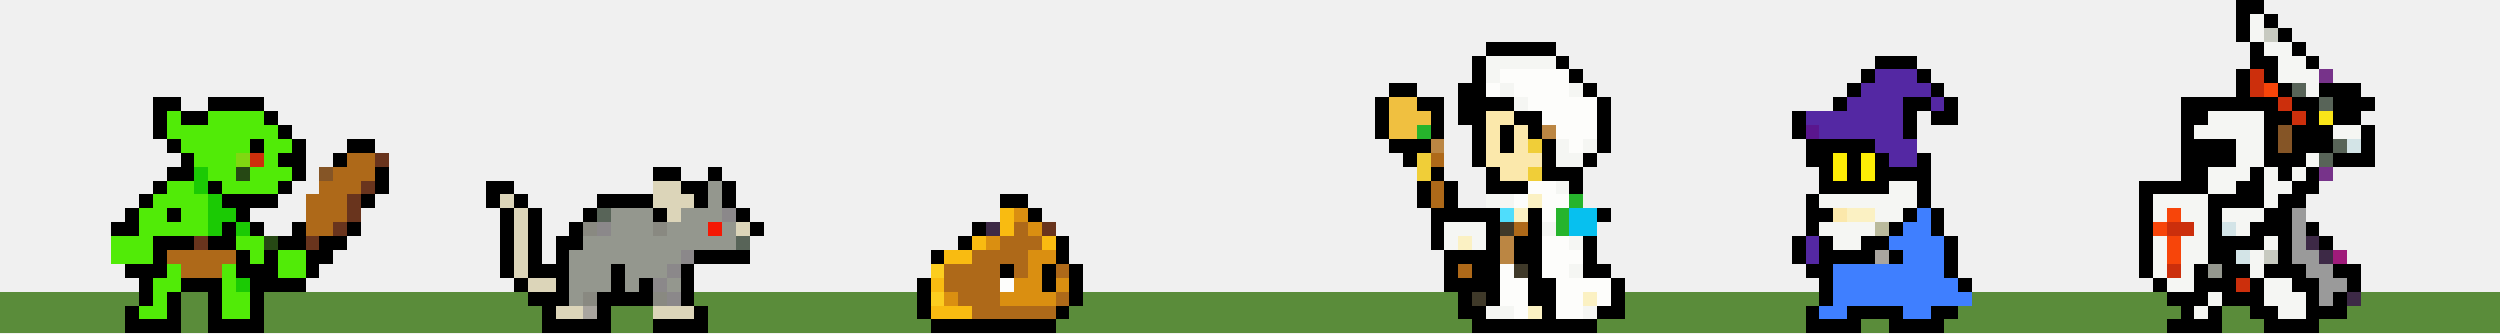
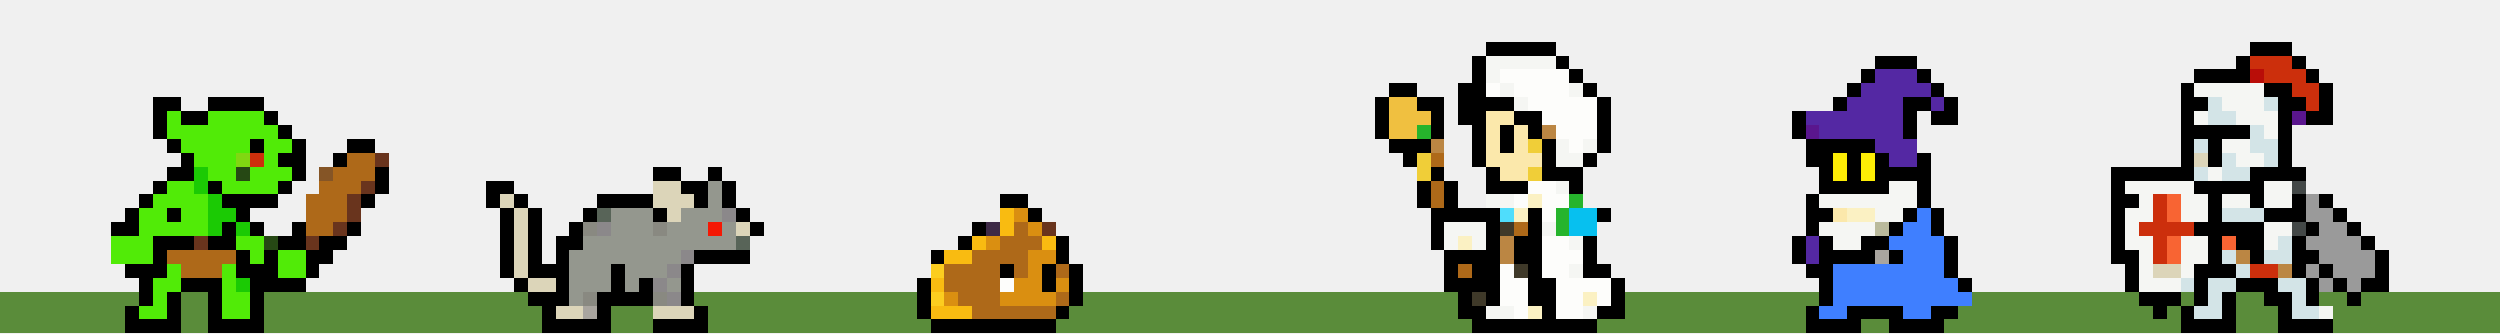
<svg xmlns="http://www.w3.org/2000/svg" viewBox="0 0 180 24" width="960" height="128" shape-rendering="crispEdges">
  <defs>
    <filter id="flash">
      <feFlood flood-color="#ffffff" />
      <feComposite operator="in" in2="SourceAlpha" />
+     </filter>
+     <filter id="hit" color-interpolation-filters="sRGB">
+       <feComponentTransfer>
+         <feFuncR type="gamma" exponent="0.6" />
+         <feFuncG type="gamma" exponent="0.6" />
+         <feFuncB type="gamma" exponent="0.6" />
+       </feComponentTransfer>
    </filter>
    <g id="a0">
      <path fill="#000000" d="M5 7h2v1h-2zM9 7h4v1h-4zM5 8h1v1h-1zM7 8h2v1h-2zM13 8h1v1h-1zM5 9h1v1h-1zM14 9h1v1h-1zM6 10h1v1h-1zM12 10h1v1h-1zM15 10h1v1h-1zM19 10h2v1h-2zM7 11h1v1h-1zM14 11h2v1h-2zM18 11h1v1h-1zM6 12h2v1h-2zM15 12h1v1h-1zM21 12h1v1h-1zM5 13h1v1h-1zM9 13h1v1h-1zM14 13h1v1h-1zM21 13h1v1h-1zM4 14h1v1h-1zM10 14h4v1h-4zM20 14h1v1h-1zM3 15h1v1h-1zM6 15h1v1h-1zM11 15h1v1h-1zM2 16h2v1h-2zM10 16h1v1h-1zM12 16h1v1h-1zM15 16h1v1h-1zM19 16h1v1h-1zM5 17h3v1h-3zM9 17h2v1h-2zM14 17h2v1h-2zM17 17h2v1h-2zM5 18h1v1h-1zM11 18h1v1h-1zM13 18h1v1h-1zM16 18h2v1h-2zM3 19h3v1h-3zM11 19h3v1h-3zM16 19h1v1h-1zM4 20h1v1h-1zM7 20h3v1h-3zM12 20h4v1h-4zM4 21h1v1h-1zM6 21h1v1h-1zM9 21h1v1h-1zM12 21h1v1h-1zM3 22h1v1h-1zM6 22h1v1h-1zM9 22h1v1h-1zM12 22h1v1h-1zM3 23h4v1h-4zM9 23h4v1h-4z" />
      <path fill="#1bca04" d="M8 12h1v1h-1zM8 13h1v1h-1zM9 14h1v1h-1zM9 15h2v1h-2zM9 16h1v1h-1zM11 16h1v1h-1zM11 20h1v1h-1z" />
      <path fill="#264814" d="M11 12h1v1h-1zM13 17h1v1h-1z" />
      <path fill="#51eb07" d="M6 8h1v1h-1zM9 8h4v1h-4zM6 9h8v1h-8zM7 10h5v1h-5zM13 10h2v1h-2zM8 11h3v1h-3zM13 11h1v1h-1zM9 12h2v1h-2zM12 12h3v1h-3zM6 13h2v1h-2zM10 13h4v1h-4zM5 14h4v1h-4zM4 15h2v1h-2zM7 15h2v1h-2zM4 16h5v1h-5zM2 17h3v1h-3zM11 17h2v1h-2zM2 18h3v1h-3zM12 18h1v1h-1zM14 18h2v1h-2zM6 19h1v1h-1zM10 19h1v1h-1zM14 19h2v1h-2zM5 20h2v1h-2zM10 20h1v1h-1zM5 21h1v1h-1zM10 21h2v1h-2zM4 22h2v1h-2zM10 22h2v1h-2z" />
      <path fill="#69341d" d="M21 11h1v1h-1zM20 13h1v1h-1zM19 14h1v1h-1zM19 15h1v1h-1zM18 16h1v1h-1zM8 17h1v1h-1zM16 17h1v1h-1z" />
      <path fill="#81d712" d="M11 11h1v1h-1z" />
      <path fill="#855526" d="M17 12h1v1h-1z" />
      <path fill="#ae6919" d="M19 11h2v1h-2zM18 12h3v1h-3zM17 13h3v1h-3zM16 14h3v1h-3zM16 15h3v1h-3zM16 16h2v1h-2zM6 18h5v1h-5zM7 19h3v1h-3z" />
      <path fill="#cc2f0c" d="M12 11h1v1h-1z" />
    </g>
+     <clipPath id="a0u">
+       <rect x="0" y="0" width="24" height="15" />
+     </clipPath>
+     <clipPath id="a0l">
+       <rect x="0" y="16" width="24" height="8" />
+     </clipPath>
+     <clipPath id="a0h0">
+       <rect x="0" y="7" width="24" height="9" />
+     </clipPath>
+     <clipPath id="a0h1">
+       <rect x="0" y="16" width="24" height="8" />
+     </clipPath>
    <g id="a1">
      <path fill="#000000" d="M14 12h2v1h-2zM18 12h1v1h-1zM2 13h2v1h-2zM16 13h2v1h-2zM19 13h1v1h-1zM2 14h1v1h-1zM4 14h1v1h-1zM10 14h4v1h-4zM17 14h1v1h-1zM19 14h1v1h-1zM3 15h1v1h-1zM5 15h1v1h-1zM9 15h1v1h-1zM14 15h1v1h-1zM20 15h1v1h-1zM3 16h1v1h-1zM5 16h1v1h-1zM8 16h1v1h-1zM21 16h1v1h-1zM3 17h1v1h-1zM5 17h1v1h-1zM7 17h2v1h-2zM3 18h1v1h-1zM5 18h1v1h-1zM7 18h1v1h-1zM17 18h4v1h-4zM3 19h1v1h-1zM5 19h3v1h-3zM11 19h1v1h-1zM16 19h1v1h-1zM4 20h1v1h-1zM7 20h1v1h-1zM11 20h1v1h-1zM13 20h1v1h-1zM16 20h1v1h-1zM5 21h3v1h-3zM10 21h4v1h-4zM16 21h1v1h-1zM6 22h1v1h-1zM10 22h1v1h-1zM17 22h1v1h-1zM6 23h5v1h-5zM14 23h4v1h-4z" />
      <path fill="#586458" d="M10 15h1v1h-1zM20 17h1v1h-1z" />
      <path fill="#898981" d="M9 16h1v1h-1zM14 16h1v1h-1zM9 21h1v1h-1zM14 21h1v1h-1z" />
      <path fill="#8b888a" d="M19 15h1v1h-1zM10 16h1v1h-1zM16 18h1v1h-1zM15 19h1v1h-1zM14 20h1v1h-1zM15 21h1v1h-1z" />
      <path fill="#94978e" d="M18 13h1v1h-1zM18 14h1v1h-1zM11 15h3v1h-3zM16 15h3v1h-3zM11 16h3v1h-3zM15 16h3v1h-3zM19 16h1v1h-1zM9 17h11v1h-11zM8 18h8v1h-8zM8 19h3v1h-3zM12 19h3v1h-3zM8 20h3v1h-3zM12 20h1v1h-1zM15 20h1v1h-1zM8 21h1v1h-1z" />
      <path fill="#a9a59f" d="M9 22h1v1h-1z" />
      <path fill="#dcd5b9" d="M14 13h2v1h-2zM3 14h1v1h-1zM14 14h3v1h-3zM4 15h1v1h-1zM15 15h1v1h-1zM4 16h1v1h-1zM20 16h1v1h-1zM4 17h1v1h-1zM4 18h1v1h-1zM4 19h1v1h-1zM5 20h2v1h-2zM7 22h2v1h-2zM14 22h3v1h-3z" />
      <path fill="#f51804" d="M18 16h1v1h-1z" />
    </g>
+     <clipPath id="a1u">
+       <rect x="0" y="0" width="24" height="18" />
+     </clipPath>
+     <clipPath id="a1l">
+       <rect x="0" y="19" width="24" height="5" />
+     </clipPath>
    <g id="a2">
      <path fill="#000000" d="M12 14h2v1h-2zM14 15h1v1h-1zM10 16h1v1h-1zM9 17h1v1h-1zM16 17h1v1h-1zM7 18h1v1h-1zM16 18h1v1h-1zM12 19h1v1h-1zM15 19h1v1h-1zM17 19h1v1h-1zM6 20h1v1h-1zM15 20h1v1h-1zM17 20h1v1h-1zM6 21h1v1h-1zM17 21h1v1h-1zM6 22h1v1h-1zM16 22h1v1h-1zM7 23h9v1h-9z" />
      <path fill="#3d2946" d="M11 16h1v1h-1z" />
      <path fill="#69341d" d="M15 16h1v1h-1z" />
      <path fill="#ae6919" d="M13 16h1v1h-1zM12 17h3v1h-3zM10 18h4v1h-4zM8 19h4v1h-4zM13 19h1v1h-1zM16 19h1v1h-1zM8 20h4v1h-4zM9 21h3v1h-3zM16 21h1v1h-1zM10 22h6v1h-6z" />
      <path fill="#da8f11" d="M13 15h1v1h-1zM14 16h1v1h-1zM11 17h1v1h-1zM14 18h2v1h-2zM14 19h1v1h-1zM13 20h2v1h-2zM16 20h1v1h-1zM8 21h1v1h-1zM12 21h4v1h-4z" />
      <path fill="#f9bb11" d="M12 15h1v1h-1zM12 16h1v1h-1zM10 17h1v1h-1zM15 17h1v1h-1zM8 18h2v1h-2zM7 20h1v1h-1zM7 22h3v1h-3z" />
      <path fill="#fccd1f" d="M7 19h1v1h-1zM7 21h1v1h-1z" />
      <path fill="#fdfdfb" d="M12 20h1v1h-1z" />
    </g>
+     <clipPath id="a2u">
+       <rect x="0" y="0" width="24" height="19" />
+     </clipPath>
+     <clipPath id="a2l">
+       <rect x="0" y="20" width="24" height="4" />
+     </clipPath>
    <g id="a3">
      <path fill="#000000" d="M11 0h2v1h-2zM10 1h1v1h-1zM12 1h1v1h-1zM9 2h1v1h-1zM12 2h1v1h-1zM8 3h1v1h-1zM11 3h1v1h-1zM7 4h1v1h-1zM10 4h2v1h-2zM10 5h1v1h-1zM12 5h1v1h-1zM4 6h3v1h-3zM9 6h1v1h-1zM12 6h1v1h-1zM3 7h3v1h-3zM7 7h2v1h-2zM10 7h7v1h-7zM4 8h2v1h-2zM7 8h1v1h-1zM9 8h2v1h-2zM15 8h2v1h-2zM3 9h1v1h-1zM6 9h3v1h-3zM10 9h1v1h-1zM16 9h1v1h-1zM3 10h1v1h-1zM6 10h3v1h-3zM10 10h1v1h-1zM13 10h4v1h-4zM3 11h3v1h-3zM8 11h3v1h-3zM13 11h4v1h-4zM7 12h1v1h-1zM9 12h1v1h-1zM11 12h1v1h-1zM15 12h2v1h-2zM7 13h2v1h-2zM11 13h2v1h-2zM15 13h5v1h-5zM8 14h2v1h-2zM11 14h4v1h-4zM19 14h1v1h-1zM9 15h2v1h-2zM14 15h1v1h-1zM19 15h1v1h-1zM7 16h1v1h-1zM9 16h3v1h-3zM14 16h1v1h-1zM19 16h1v1h-1zM6 17h1v1h-1zM9 17h1v1h-1zM11 17h4v1h-4zM19 17h1v1h-1zM9 18h1v1h-1zM13 18h2v1h-2zM19 18h1v1h-1zM4 19h2v1h-2zM8 19h3v1h-3zM12 19h2v1h-2zM15 19h1v1h-1zM19 19h1v1h-1zM4 20h1v1h-1zM7 20h2v1h-2zM11 20h1v1h-1zM13 20h3v1h-3zM18 20h1v1h-1zM5 21h1v1h-1zM7 21h1v1h-1zM11 21h3v1h-3zM15 21h3v1h-3zM5 22h3v1h-3zM10 22h2v1h-2zM14 22h1v1h-1zM16 22h1v1h-1zM7 23h4v1h-4zM14 23h4v1h-4z" />
      <path fill="#3d2946" d="M7 17h1v1h-1zM6 18h1v1h-1zM4 21h1v1h-1z" />
      <path fill="#586458" d="M8 6h1v1h-1zM6 7h1v1h-1zM5 10h1v1h-1zM6 11h1v1h-1z" />
      <path fill="#77338a" d="M6 5h1v1h-1zM6 12h1v1h-1z" />
      <path fill="#855526" d="M9 9h1v1h-1zM9 10h1v1h-1z" />
      <path fill="#94978e" d="M14 19h1v1h-1z" />
      <path fill="#9f1b7a" d="M5 18h1v1h-1z" />
      <path fill="#c7cac0" d="M10 2h1v1h-1zM10 18h1v1h-1z" />
      <path fill="#cc2f0c" d="M11 5h1v1h-1zM11 6h1v1h-1zM9 7h1v1h-1zM8 8h1v1h-1zM16 16h2v1h-2zM17 19h1v1h-1zM12 20h1v1h-1z" />
      <path fill="#d3e4e7" d="M4 10h1v1h-1zM13 16h1v1h-1zM12 18h1v1h-1z" />
      <path fill="currentColor" d="M8 15h1v1h-1zM8 16h1v1h-1zM8 17h1v1h-1zM7 18h2v1h-2zM6 19h2v1h-2zM5 20h2v1h-2zM6 21h1v1h-1z" />
      <path fill="#f5f6f3" d="M11 1h1v1h-1zM11 2h1v1h-1zM9 3h2v1h-2zM8 4h2v1h-2zM7 5h3v1h-3zM7 6h1v1h-1zM11 8h4v1h-4zM4 9h2v1h-2zM11 9h5v1h-5zM11 10h2v1h-2zM7 11h1v1h-1zM11 11h2v1h-2zM8 12h1v1h-1zM10 12h1v1h-1zM12 12h3v1h-3zM9 13h2v1h-2zM13 13h2v1h-2zM10 14h1v1h-1zM15 14h4v1h-4zM11 15h3v1h-3zM15 15h2v1h-2zM18 15h1v1h-1zM12 16h1v1h-1zM15 16h1v1h-1zM10 17h1v1h-1zM15 17h2v1h-2zM18 17h1v1h-1zM11 18h1v1h-1zM15 18h2v1h-2zM18 18h1v1h-1zM11 19h1v1h-1zM16 19h1v1h-1zM18 19h1v1h-1zM9 20h2v1h-2zM16 20h2v1h-2zM8 21h3v1h-3zM14 21h1v1h-1zM8 22h2v1h-2zM15 22h1v1h-1z" />
      <path fill="#f7450a" d="M10 6h1v1h-1zM17 15h1v1h-1zM18 16h1v1h-1zM17 17h1v1h-1zM17 18h1v1h-1z" />
      <path fill="#f9e519" d="M6 8h1v1h-1z" />
    </g>
    <g id="a4">
+       <path fill="#000000" d="M9 3h3v1h-3zM8 4h1v1h-1zM12 4h1v1h-1zM7 5h1v1h-1zM12 5h4v1h-4zM6 6h1v1h-1zM9 6h2v1h-2zM16 6h1v1h-1zM6 7h1v1h-1zM8 7h2v1h-2zM15 7h2v1h-2zM6 8h2v1h-2zM9 8h1v1h-1zM16 8h1v1h-1zM9 9h1v1h-1zM12 9h5v1h-5zM9 10h1v1h-1zM14 10h1v1h-1zM16 10h1v1h-1zM9 11h1v1h-1zM14 11h1v1h-1zM16 11h1v1h-1zM8 12h4v1h-4zM16 12h6v1h-6zM11 13h5v1h-5zM21 13h1v1h-1zM6 14h1v1h-1zM8 14h1v1h-1zM11 14h1v1h-1zM14 14h1v1h-1zM20 14h2v1h-2zM5 15h1v1h-1zM8 15h3v1h-3zM14 15h1v1h-1zM21 15h1v1h-1zM4 16h1v1h-1zM7 16h1v1h-1zM11 16h5v1h-5zM21 16h1v1h-1zM3 17h1v1h-1zM8 17h1v1h-1zM11 17h2v1h-2zM14 17h1v1h-1zM21 17h1v1h-1zM2 18h1v1h-1zM7 18h2v1h-2zM11 18h1v1h-1zM14 18h1v1h-1zM20 18h2v1h-2zM2 19h1v1h-1zM6 19h1v1h-1zM8 19h1v1h-1zM13 19h3v1h-3zM20 19h1v1h-1zM2 20h2v1h-2zM5 20h1v1h-1zM7 20h1v1h-1zM10 20h3v1h-3zM15 20h1v1h-1zM20 20h1v1h-1zM4 21h1v1h-1zM7 21h1v1h-1zM9 21h2v1h-2zM13 21h1v1h-1zM15 21h1v1h-1zM17 21h3v1h-3zM9 22h1v1h-1zM13 22h1v1h-1zM16 22h1v1h-1zM18 22h1v1h-1zM6 23h4v1h-4zM13 23h4v1h-4z" />
+       <path fill="#434847" d="M8 13h1v1h-1zM8 16h1v1h-1z" />
+       <path fill="#5a168e" d="M8 8h1v1h-1z" />
+       <path fill="#b90d08" d="M11 5h1v1h-1z" />
+       <path fill="#bb8643" d="M12 18h1v1h-1zM9 19h1v1h-1z" />
+       <path fill="#cc2f0c" d="M9 4h3v1h-3zM8 5h3v1h-3zM7 6h2v1h-2zM7 7h1v1h-1zM18 14h1v1h-1zM18 15h1v1h-1zM16 16h4v1h-4zM18 17h1v1h-1zM18 18h1v1h-1zM10 19h2v1h-2z" />
+       <path fill="#d3e4e7" d="M10 7h1v1h-1zM14 7h1v1h-1zM13 8h2v1h-2zM11 9h1v1h-1zM10 10h2v1h-2zM15 10h1v1h-1zM10 11h1v1h-1zM13 11h1v1h-1zM12 12h2v1h-2zM15 12h1v1h-1zM11 15h3v1h-3zM9 17h1v1h-1zM9 18h2v1h-2zM13 18h1v1h-1zM12 19h1v1h-1zM8 20h2v1h-2zM13 20h2v1h-2zM16 20h1v1h-1zM8 21h1v1h-1zM14 21h1v1h-1zM7 22h2v1h-2zM14 22h2v1h-2z" />
+       <path fill="#dcd5b9" d="M15 11h1v1h-1zM17 19h2v1h-2z" />
+       <path fill="currentColor" d="M7 14h1v1h-1zM6 15h2v1h-2zM5 16h2v1h-2zM4 17h4v1h-4zM3 18h4v1h-4zM3 19h3v1h-3zM7 19h1v1h-1zM4 20h1v1h-1zM6 20h1v1h-1z" />
+       <path fill="#f5f6f3" d="M11 6h5v1h-5zM11 7h3v1h-3zM10 8h3v1h-3zM15 8h1v1h-1zM10 9h1v1h-1zM12 10h2v1h-2zM11 11h2v1h-2zM14 12h1v1h-1zM9 13h2v1h-2zM16 13h5v1h-5zM9 14h2v1h-2zM12 14h2v1h-2zM15 14h2v1h-2zM19 14h1v1h-1zM15 15h2v1h-2zM19 15h2v1h-2zM9 16h2v1h-2zM20 16h1v1h-1zM10 17h1v1h-1zM15 17h2v1h-2zM19 17h2v1h-2zM15 18h2v1h-2zM19 18h1v1h-1zM16 19h1v1h-1zM19 19h1v1h-1zM17 20h3v1h-3zM6 22h1v1h-1z" />
+       <path fill="#f86433" d="M17 14h1v1h-1zM17 15h1v1h-1zM13 17h1v1h-1zM17 17h1v1h-1zM17 18h1v1h-1z" />
+     </g>
+     <clipPath id="a4u">
+       <rect x="0" y="0" width="24" height="13" />
+     </clipPath>
+     <clipPath id="a4l">
+       <rect x="0" y="14" width="24" height="10" />
+     </clipPath>
+     <g id="a5">
+       <path fill="#000000" d="M7 4h3v1h-3zM10 5h1v1h-1zM5 6h1v1h-1zM10 6h3v1h-3zM4 7h1v1h-1zM7 7h2v1h-2zM10 7h2v1h-2zM22 7h2v1h-2zM4 8h1v1h-1zM7 8h1v1h-1zM13 8h2v1h-2zM21 8h1v1h-1zM23 8h1v1h-1zM4 9h2v1h-2zM7 9h1v1h-1zM14 9h1v1h-1zM20 9h1v1h-1zM23 9h1v1h-1zM7 10h1v1h-1zM10 10h5v1h-5zM19 10h1v1h-1zM22 10h1v1h-1zM7 11h1v1h-1zM12 11h1v1h-1zM14 11h1v1h-1zM18 11h1v1h-1zM21 11h1v1h-1zM7 12h1v1h-1zM12 12h1v1h-1zM14 12h4v1h-4zM20 12h1v1h-1zM6 13h3v1h-3zM14 13h2v1h-2zM17 13h1v1h-1zM19 13h1v1h-1zM5 14h2v1h-2zM9 14h5v1h-5zM15 14h2v1h-2zM18 14h1v1h-1zM4 15h1v1h-1zM6 15h1v1h-1zM12 15h1v1h-1zM15 15h1v1h-1zM17 15h1v1h-1zM3 16h1v1h-1zM6 16h1v1h-1zM12 16h1v1h-1zM15 16h4v1h-4zM2 17h1v1h-1zM6 17h1v1h-1zM12 17h1v1h-1zM15 17h1v1h-1zM1 18h1v1h-1zM5 18h2v1h-2zM12 18h3v1h-3zM0 19h1v1h-1zM4 19h1v1h-1zM6 19h1v1h-1zM12 19h2v1h-2zM0 20h1v1h-1zM3 20h1v1h-1zM5 20h3v1h-3zM11 20h1v1h-1zM13 20h1v1h-1zM0 21h1v1h-1zM4 21h1v1h-1zM7 21h2v1h-2zM10 21h1v1h-1zM14 21h1v1h-1zM0 22h3v1h-3zM4 22h1v1h-1zM6 22h4v1h-4zM11 22h1v1h-1zM14 22h1v1h-1zM3 23h4v1h-4zM11 23h5v1h-5z" />
+       <path fill="#586458" d="M16 15h1v1h-1z" />
+       <path fill="#777975" d="M13 7h1v1h-1zM12 20h1v1h-1z" />
+       <path fill="#a9a59f" d="M14 15h1v1h-1zM11 21h1v1h-1z" />
+       <path fill="#b90d08" d="M6 5h1v1h-1z" />
+       <path fill="#cc2f0c" d="M7 5h3v1h-3zM6 6h4v1h-4zM5 7h2v1h-2zM5 8h2v1h-2zM9 15h1v1h-1zM9 16h1v1h-1zM7 17h4v1h-4zM9 18h1v1h-1zM9 19h1v1h-1z" />
+       <path fill="#d3e4e7" d="M8 8h1v1h-1zM11 9h2v1h-2zM22 9h1v1h-1zM21 10h1v1h-1zM8 11h2v1h-2zM20 11h1v1h-1zM8 12h3v1h-3zM19 12h1v1h-1zM9 13h5v1h-5zM18 13h1v1h-1zM7 16h2v1h-2zM13 16h2v1h-2zM13 17h2v1h-2zM5 21h2v1h-2zM12 21h1v1h-1zM5 22h1v1h-1zM12 22h1v1h-1z" />
+       <path fill="#f3cc11" d="M17 14h1v1h-1z" />
+       <path fill="currentColor" d="M5 15h1v1h-1zM4 16h2v1h-2zM3 17h3v1h-3zM2 18h3v1h-3zM1 19h3v1h-3zM5 19h1v1h-1zM1 20h2v1h-2zM4 20h1v1h-1zM1 21h3v1h-3z" />
+       <path fill="#f5f6f3" d="M9 7h1v1h-1zM12 7h1v1h-1zM9 8h4v1h-4zM22 8h1v1h-1zM8 9h3v1h-3zM13 9h1v1h-1zM21 9h1v1h-1zM8 10h2v1h-2zM20 10h1v1h-1zM10 11h2v1h-2zM19 11h1v1h-1zM11 12h1v1h-1zM18 12h1v1h-1zM7 14h2v1h-2zM7 15h2v1h-2zM10 15h2v1h-2zM13 15h1v1h-1zM10 16h2v1h-2zM11 17h1v1h-1zM7 18h2v1h-2zM10 18h2v1h-2zM7 19h2v1h-2zM10 19h2v1h-2zM8 20h3v1h-3zM9 21h1v1h-1zM13 21h1v1h-1zM13 22h1v1h-1z" />
+       <path fill="#f9bb11" d="M16 13h1v1h-1zM18 15h1v1h-1z" />
+       <path fill="#fbf1c3" d="M13 11h1v1h-1zM13 12h1v1h-1z" />
+     </g>
+     <g id="a6">
+       <path fill="#000000" d="M9 4h3v1h-3zM8 5h1v1h-1zM12 5h1v1h-1zM7 6h1v1h-1zM7 7h1v1h-1zM9 7h6v1h-6zM7 8h4v1h-4zM15 8h1v1h-1zM7 9h2v1h-2zM9 10h1v1h-1zM15 10h2v1h-2zM9 11h1v1h-1zM12 11h4v1h-4zM7 12h4v1h-4zM14 12h2v1h-2zM5 13h3v1h-3zM11 13h1v1h-1zM14 13h2v1h-2zM4 14h1v1h-1zM7 14h1v1h-1zM11 14h1v1h-1zM15 14h1v1h-1zM1 15h3v1h-3zM7 15h2v1h-2zM11 15h1v1h-1zM13 15h4v1h-4zM0 16h1v1h-1zM6 16h5v1h-5zM14 16h2v1h-2zM0 17h1v1h-1zM5 17h2v1h-2zM11 17h1v1h-1zM15 17h2v1h-2zM0 18h1v1h-1zM4 18h3v1h-3zM11 18h4v1h-4zM18 18h1v1h-1zM0 19h7v1h-7zM9 19h2v1h-2zM12 19h5v1h-5zM20 19h1v1h-1zM4 20h2v1h-2zM7 20h8v1h-8zM16 20h2v1h-2zM21 20h2v1h-2zM3 21h2v1h-2zM7 21h1v1h-1zM10 21h2v1h-2zM13 21h1v1h-1zM18 21h1v1h-1zM23 21h1v1h-1zM3 22h1v1h-1zM6 22h2v1h-2zM11 22h1v1h-1zM13 22h1v1h-1zM19 22h1v1h-1zM23 22h1v1h-1zM3 23h4v1h-4zM11 23h4v1h-4zM20 23h4v1h-4z" />
+       <path fill="#3d2946" d="M9 9h1v1h-1zM17 17h1v1h-1z" />
+       <path fill="#434847" d="M11 19h1v1h-1z" />
+       <path fill="#595547" d="M10 10h1v1h-1zM12 15h1v1h-1z" />
+       <path fill="#a0a5a9" d="M7 17h1v1h-1zM14 17h1v1h-1zM16 18h1v1h-1z" />
+       <path fill="#b90d08" d="M8 6h1v1h-1zM12 6h1v1h-1z" />
+       <path fill="#cc2f0c" d="M11 5h1v1h-1zM9 6h1v1h-1zM8 7h1v1h-1z" />
+       <path fill="#cec027" d="M16 16h1v1h-1z" />
+       <path fill="#d8d7cb" d="M10 18h1v1h-1z" />
+       <path fill="currentColor" d="M5 14h2v1h-2zM4 15h3v1h-3zM1 16h5v1h-5zM1 17h4v1h-4zM1 18h3v1h-3z" />
+       <path fill="#f5f6f3" d="M11 8h4v1h-4zM10 9h6v1h-6zM11 10h4v1h-4zM10 11h2v1h-2zM11 12h3v1h-3zM8 13h3v1h-3zM12 13h2v1h-2zM8 14h3v1h-3zM12 14h3v1h-3zM9 15h2v1h-2zM11 16h3v1h-3zM8 17h3v1h-3zM12 17h2v1h-2zM7 18h3v1h-3zM17 18h1v1h-1zM7 19h2v1h-2zM17 19h3v1h-3zM6 20h1v1h-1zM18 20h3v1h-3zM5 21h2v1h-2zM12 21h1v1h-1zM19 21h4v1h-4zM4 22h2v1h-2zM12 22h1v1h-1zM20 22h3v1h-3z" />
+       <path fill="#f7450a" d="M9 5h2v1h-2zM10 6h2v1h-2z" />
+       <path fill="#fded05" d="M15 18h1v1h-1z" />
+     </g>
+     <g id="a7">
      <path fill="#000000" d="M9 4h3v1h-3zM8 5h1v1h-1zM12 5h1v1h-1zM7 6h1v1h-1zM13 6h1v1h-1zM6 7h1v1h-1zM8 7h2v1h-2zM14 7h1v1h-1zM6 8h2v1h-2zM9 8h1v1h-1zM17 8h1v1h-1zM9 9h1v1h-1zM17 9h1v1h-1zM12 10h5v1h-5zM8 11h1v1h-1zM11 11h1v1h-1zM13 11h1v1h-1zM15 11h2v1h-2zM8 12h4v1h-4zM13 12h1v1h-1zM15 12h1v1h-1zM8 13h1v1h-1zM11 13h5v1h-5zM8 14h1v1h-1zM16 14h1v1h-1zM7 15h1v1h-1zM9 15h1v1h-1zM15 15h2v1h-2zM7 16h1v1h-1zM10 16h1v1h-1zM16 16h1v1h-1zM6 17h1v1h-1zM11 17h2v1h-2zM15 17h1v1h-1zM17 17h1v1h-1zM6 18h1v1h-1zM10 18h1v1h-1zM12 18h4v1h-4zM17 18h1v1h-1zM6 19h1v1h-1zM15 19h2v1h-2zM5 20h1v1h-1zM15 20h1v1h-1zM15 21h1v1h-1zM6 22h2v1h-2zM10 22h4v1h-4zM16 22h1v1h-1zM7 23h4v1h-4zM13 23h4v1h-4z" />
      <path fill="#5428a3" d="M9 5h3v1h-3zM8 6h5v1h-5zM7 7h1v1h-1zM10 7h4v1h-4zM10 8h7v1h-7zM10 9h6v1h-6zM9 10h3v1h-3zM9 11h2v1h-2zM16 17h1v1h-1zM16 18h1v1h-1z" />
      <path fill="#5a168e" d="M16 9h1v1h-1z" />
      <path fill="currentColor" d="M8 15h1v1h-1zM8 16h2v1h-2zM7 17h4v1h-4zM7 18h3v1h-3zM7 19h8v1h-8zM6 20h9v1h-9zM5 21h10v1h-10zM8 22h2v1h-2zM14 22h2v1h-2z" />
      <path fill="#a9a59f" d="M11 18h1v1h-1z" />
      <path fill="#baba9c" d="M11 16h1v1h-1z" />
      <path fill="#f5f6f3" d="M9 13h2v1h-2zM9 14h7v1h-7zM10 15h2v1h-2zM12 16h4v1h-4zM13 17h2v1h-2z" />
      <path fill="#fbe8ab" d="M14 15h1v1h-1z" />
      <path fill="#fbf1c3" d="M12 15h2v1h-2z" />
      <path fill="#fded05" d="M12 11h1v1h-1zM14 11h1v1h-1zM12 12h1v1h-1zM14 12h1v1h-1z" />
    </g>
-     <g id="a5">
+     <clipPath id="a7u">
+       <rect x="0" y="0" width="24" height="14" />
+     </clipPath>
+     <clipPath id="a7l">
+       <rect x="0" y="15" width="24" height="9" />
+     </clipPath>
+     <g id="a8">
      <path fill="#000000" d="M8 3h5v1h-5zM7 4h1v1h-1zM13 4h1v1h-1zM6 5h1v1h-1zM13 5h1v1h-1zM5 6h1v1h-1zM13 6h2v1h-2zM18 6h2v1h-2zM4 7h1v1h-1zM11 7h4v1h-4zM16 7h2v1h-2zM20 7h1v1h-1zM4 8h1v1h-1zM9 8h2v1h-2zM13 8h2v1h-2zM16 8h1v1h-1zM20 8h1v1h-1zM4 9h1v1h-1zM9 9h1v1h-1zM11 9h1v1h-1zM13 9h1v1h-1zM16 9h1v1h-1zM20 9h1v1h-1zM4 10h1v1h-1zM8 10h1v1h-1zM11 10h1v1h-1zM13 10h1v1h-1zM17 10h3v1h-3zM5 11h1v1h-1zM8 11h1v1h-1zM13 11h1v1h-1zM18 11h1v1h-1zM6 12h3v1h-3zM12 12h1v1h-1zM16 12h1v1h-1zM6 13h1v1h-1zM10 13h3v1h-3zM15 13h1v1h-1zM17 13h1v1h-1zM15 14h1v1h-1zM17 14h1v1h-1zM4 15h1v1h-1zM9 15h1v1h-1zM12 15h5v1h-5zM9 16h1v1h-1zM12 16h1v1h-1zM16 16h1v1h-1zM5 17h1v1h-1zM9 17h2v1h-2zM12 17h1v1h-1zM16 17h1v1h-1zM5 18h1v1h-1zM9 18h2v1h-2zM12 18h4v1h-4zM4 19h2v1h-2zM9 19h1v1h-1zM12 19h2v1h-2zM15 19h1v1h-1zM3 20h1v1h-1zM8 20h2v1h-2zM12 20h4v1h-4zM3 21h1v1h-1zM8 21h2v1h-2zM12 21h1v1h-1zM14 21h1v1h-1zM3 22h2v1h-2zM8 22h1v1h-1zM13 22h2v1h-2zM5 23h9v1h-9z" />
      <path fill="#07c0ef" d="M5 15h2v1h-2zM5 16h2v1h-2z" />
      <path fill="currentColor" d="M18 7h2v1h-2zM17 8h3v1h-3zM18 9h2v1h-2z" />
      <path fill="#26b42c" d="M17 9h1v1h-1zM6 14h1v1h-1zM7 15h1v1h-1zM7 16h1v1h-1z" />
      <path fill="#3f3929" d="M11 16h1v1h-1zM10 19h1v1h-1zM13 21h1v1h-1z" />
      <path fill="#4fddfc" d="M11 15h1v1h-1z" />
      <path fill="#ae6919" d="M16 11h1v1h-1zM16 13h1v1h-1zM16 14h1v1h-1zM10 16h1v1h-1zM14 19h1v1h-1z" />
      <path fill="#bb8643" d="M8 9h1v1h-1zM16 10h1v1h-1zM11 17h1v1h-1zM11 18h1v1h-1z" />
      <path fill="#f0ce38" d="M9 10h1v1h-1zM17 11h1v1h-1zM9 12h1v1h-1zM17 12h1v1h-1z" />
      <path fill="#f5f6f3" d="M8 4h5v1h-5zM12 5h1v1h-1zM6 6h1v1h-1zM11 6h1v1h-1zM10 7h1v1h-1zM5 10h1v1h-1zM7 10h1v1h-1zM6 11h2v1h-2zM7 13h1v1h-1zM11 14h2v1h-2zM8 16h1v1h-1zM13 16h3v1h-3zM6 17h1v1h-1zM13 17h1v1h-1zM15 17h1v1h-1zM6 19h1v1h-1zM5 22h1v1h-1zM11 22h2v1h-2z" />
      <path fill="#fbe8ab" d="M11 8h2v1h-2zM10 9h1v1h-1zM12 9h1v1h-1zM10 10h1v1h-1zM12 10h1v1h-1zM9 11h4v1h-4zM10 12h2v1h-2z" />
      <path fill="#fbf1c3" d="M9 14h1v1h-1zM10 15h1v1h-1zM14 17h1v1h-1zM5 21h1v1h-1zM9 22h1v1h-1z" />
      <path fill="#fdfdfb" d="M7 5h5v1h-5zM7 6h4v1h-4zM12 6h1v1h-1zM5 7h5v1h-5zM5 8h4v1h-4zM5 9h3v1h-3zM6 10h1v1h-1zM8 13h2v1h-2zM7 14h2v1h-2zM10 14h1v1h-1zM8 15h1v1h-1zM7 17h2v1h-2zM6 18h3v1h-3zM7 19h2v1h-2zM11 19h1v1h-1zM4 20h4v1h-4zM10 20h2v1h-2zM4 21h1v1h-1zM6 21h2v1h-2zM10 21h2v1h-2zM6 22h2v1h-2zM10 22h1v1h-1z" />
    </g>
+     <clipPath id="a8u">
+       <rect x="0" y="0" width="24" height="13" />
+     </clipPath>
+     <clipPath id="a8l">
+       <rect x="0" y="14" width="24" height="10" />
+     </clipPath>
  </defs>
  <rect x="0" y="21" width="180" height="3" fill="#5a8c3a" />
  <g transform="translate(6 0)">
-     <animateTransform attributeName="transform" type="translate" additive="sum" values="0 0;0 -2" calcMode="discrete" begin="0s" dur="1s" repeatCount="indefinite" />
-     <use href="#a0" />
-     <use href="#a0" filter="url(#flash)" opacity="0">
-       <animate attributeName="opacity" values="1;0" begin="0.06s" dur="0.16s" />
-     </use>
+     <g>
+       <animate attributeName="visibility" values="visible;hidden" calcMode="discrete" begin="-10s" dur="1s" repeatCount="indefinite" />
+       <set attributeName="visibility" to="hidden" begin="0.06s" dur="0.16s" />
+       <use href="#a0" />
+     </g>
+     <g visibility="hidden">
+       <animate attributeName="visibility" values="hidden;visible" calcMode="discrete" begin="-10s" dur="1s" repeatCount="indefinite" />
+       <set attributeName="visibility" to="hidden" begin="0.06s" dur="0.16s" />
+       <g>
+         <use href="#a0" clip-path="url(#a0u)" transform="translate(0 1)" />
+         <use href="#a0" clip-path="url(#a0l)" />
+       </g>
+     </g>
+     <g visibility="hidden">
+       <set attributeName="visibility" to="visible" begin="0.06s" dur="0.16s" />
+       <g transform="translate(-1 0)" filter="url(#hit)">
+         <use href="#a0" clip-path="url(#a0h0)" transform="translate(0 0)" />
+         <use href="#a0" clip-path="url(#a0h1)" transform="translate(1 0)" />
+       </g>
+     </g>
+     <g opacity="0">
+       <animate attributeName="opacity" values="1;0" begin="0.06s" dur="0.1s" />
+       <g transform="translate(-1 0)" filter="url(#flash)">
+         <use href="#a0" clip-path="url(#a0h0)" transform="translate(0 0)" />
+         <use href="#a0" clip-path="url(#a0h1)" transform="translate(1 0)" />
+       </g>
+     </g>
  </g>
  <g transform="translate(33 0)">
-     <animateTransform attributeName="transform" type="translate" additive="sum" values="0 0;0 -2" calcMode="discrete" begin="0s" dur="1s" repeatCount="indefinite" />
-     <use href="#a1" />
+     <g>
+       <animate attributeName="visibility" values="visible;hidden" calcMode="discrete" begin="-10s" dur="1s" repeatCount="indefinite" />
+       <use href="#a1" />
+     </g>
+     <g visibility="hidden">
+       <animate attributeName="visibility" values="hidden;visible" calcMode="discrete" begin="-10s" dur="1s" repeatCount="indefinite" />
+       <g>
+         <use href="#a1" clip-path="url(#a1u)" transform="translate(0 1)" />
+         <use href="#a1" clip-path="url(#a1l)" />
+       </g>
+     </g>
  </g>
  <g transform="translate(60 0)">
-     <animateTransform attributeName="transform" type="translate" additive="sum" values="0 0;0 -2" calcMode="discrete" begin="0s" dur="1s" repeatCount="indefinite" />
-     <use href="#a2" />
+     <g>
+       <animate attributeName="visibility" values="visible;hidden" calcMode="discrete" begin="-10s" dur="1s" repeatCount="indefinite" />
+       <use href="#a2" />
+     </g>
+     <g visibility="hidden">
+       <animate attributeName="visibility" values="hidden;visible" calcMode="discrete" begin="-10s" dur="1s" repeatCount="indefinite" />
+       <g>
+         <use href="#a2" clip-path="url(#a2u)" transform="translate(0 1)" />
+         <use href="#a2" clip-path="url(#a2l)" />
+       </g>
+     </g>
  </g>
  <g transform="translate(150 0)">
    <animateTransform attributeName="transform" type="translate" additive="sum" values="0 0;-6 0;0 0" begin="-0.06s" dur="0.24s" />
-     <animateTransform attributeName="transform" type="translate" additive="sum" values="0 0;0 -2" calcMode="discrete" begin="0s" dur="1s" repeatCount="indefinite" />
-     <use href="#a3" transform="translate(24 0) scale(-1 1)" color="#9a9a9a" />
+     <g>
+       <animate attributeName="visibility" values="visible;hidden" calcMode="discrete" begin="-10s" dur="1s" repeatCount="indefinite" />
+       <set attributeName="visibility" to="hidden" begin="-0.06s" dur="0.12s" />
+       <set attributeName="visibility" to="hidden" begin="0.06s" dur="0.12s" />
+       <set attributeName="visibility" to="hidden" begin="0.18s" dur="0.12s" />
+       <use href="#a4" transform="translate(24 0) scale(-1 1)" color="#9a9a9a" />
+     </g>
+     <g visibility="hidden">
+       <animate attributeName="visibility" values="hidden;visible" calcMode="discrete" begin="-10s" dur="1s" repeatCount="indefinite" />
+       <set attributeName="visibility" to="hidden" begin="-0.06s" dur="0.12s" />
+       <set attributeName="visibility" to="hidden" begin="0.06s" dur="0.12s" />
+       <set attributeName="visibility" to="hidden" begin="0.18s" dur="0.12s" />
+       <g color="#9a9a9a">
+         <use href="#a4" clip-path="url(#a4u)" transform="translate(0 1) translate(24 0) scale(-1 1)" />
+         <use href="#a4" clip-path="url(#a4l)" transform="translate(24 0) scale(-1 1)" />
+       </g>
+     </g>
+     <g visibility="hidden">
+       <set attributeName="visibility" to="visible" begin="-0.06s" dur="0.12s" />
+       <use href="#a3" transform="translate(24 0) scale(-1 1)" color="#9a9a9a" />
+     </g>
+     <g visibility="hidden">
+       <set attributeName="visibility" to="visible" begin="0.06s" dur="0.12s" />
+       <use href="#a5" transform="translate(24 0) scale(-1 1)" color="#9a9a9a" />
+     </g>
+     <g visibility="hidden">
+       <set attributeName="visibility" to="visible" begin="0.18s" dur="0.12s" />
+       <use href="#a6" transform="translate(24 0) scale(-1 1)" color="#9a9a9a" />
+     </g>
  </g>
  <g transform="translate(123 0)">
-     <animateTransform attributeName="transform" type="translate" additive="sum" values="0 0;0 -2" calcMode="discrete" begin="0s" dur="1s" repeatCount="indefinite" />
-     <use href="#a4" transform="translate(24 0) scale(-1 1)" color="#3f7fff" />
+     <g>
+       <animate attributeName="visibility" values="visible;hidden" calcMode="discrete" begin="-10s" dur="1s" repeatCount="indefinite" />
+       <use href="#a7" transform="translate(24 0) scale(-1 1)" color="#3f7fff" />
+     </g>
+     <g visibility="hidden">
+       <animate attributeName="visibility" values="hidden;visible" calcMode="discrete" begin="-10s" dur="1s" repeatCount="indefinite" />
+       <g color="#3f7fff">
+         <use href="#a7" clip-path="url(#a7u)" transform="translate(0 1) translate(24 0) scale(-1 1)" />
+         <use href="#a7" clip-path="url(#a7l)" transform="translate(24 0) scale(-1 1)" />
+       </g>
+     </g>
  </g>
  <g transform="translate(96 0)">
-     <animateTransform attributeName="transform" type="translate" additive="sum" values="0 0;0 -2" calcMode="discrete" begin="0s" dur="1s" repeatCount="indefinite" />
-     <use href="#a5" transform="translate(24 0) scale(-1 1)" color="#f0c040" />
+     <g>
+       <animate attributeName="visibility" values="visible;hidden" calcMode="discrete" begin="-10s" dur="1s" repeatCount="indefinite" />
+       <use href="#a8" transform="translate(24 0) scale(-1 1)" color="#f0c040" />
+     </g>
+     <g visibility="hidden">
+       <animate attributeName="visibility" values="hidden;visible" calcMode="discrete" begin="-10s" dur="1s" repeatCount="indefinite" />
+       <g color="#f0c040">
+         <use href="#a8" clip-path="url(#a8u)" transform="translate(0 1) translate(24 0) scale(-1 1)" />
+         <use href="#a8" clip-path="url(#a8l)" transform="translate(24 0) scale(-1 1)" />
+       </g>
+     </g>
  </g>
  <text x="15" y="13" fill="#ffffff" font-family="monospace" font-size="12" font-weight="bold" opacity="0">
    <animate attributeName="opacity" values="1;1" begin="0.06s" dur="0.7s" />
    <animateTransform attributeName="transform" type="translate" values="0 0;0 -3" begin="0.06s" dur="0.7s" />9</text>
</svg>
